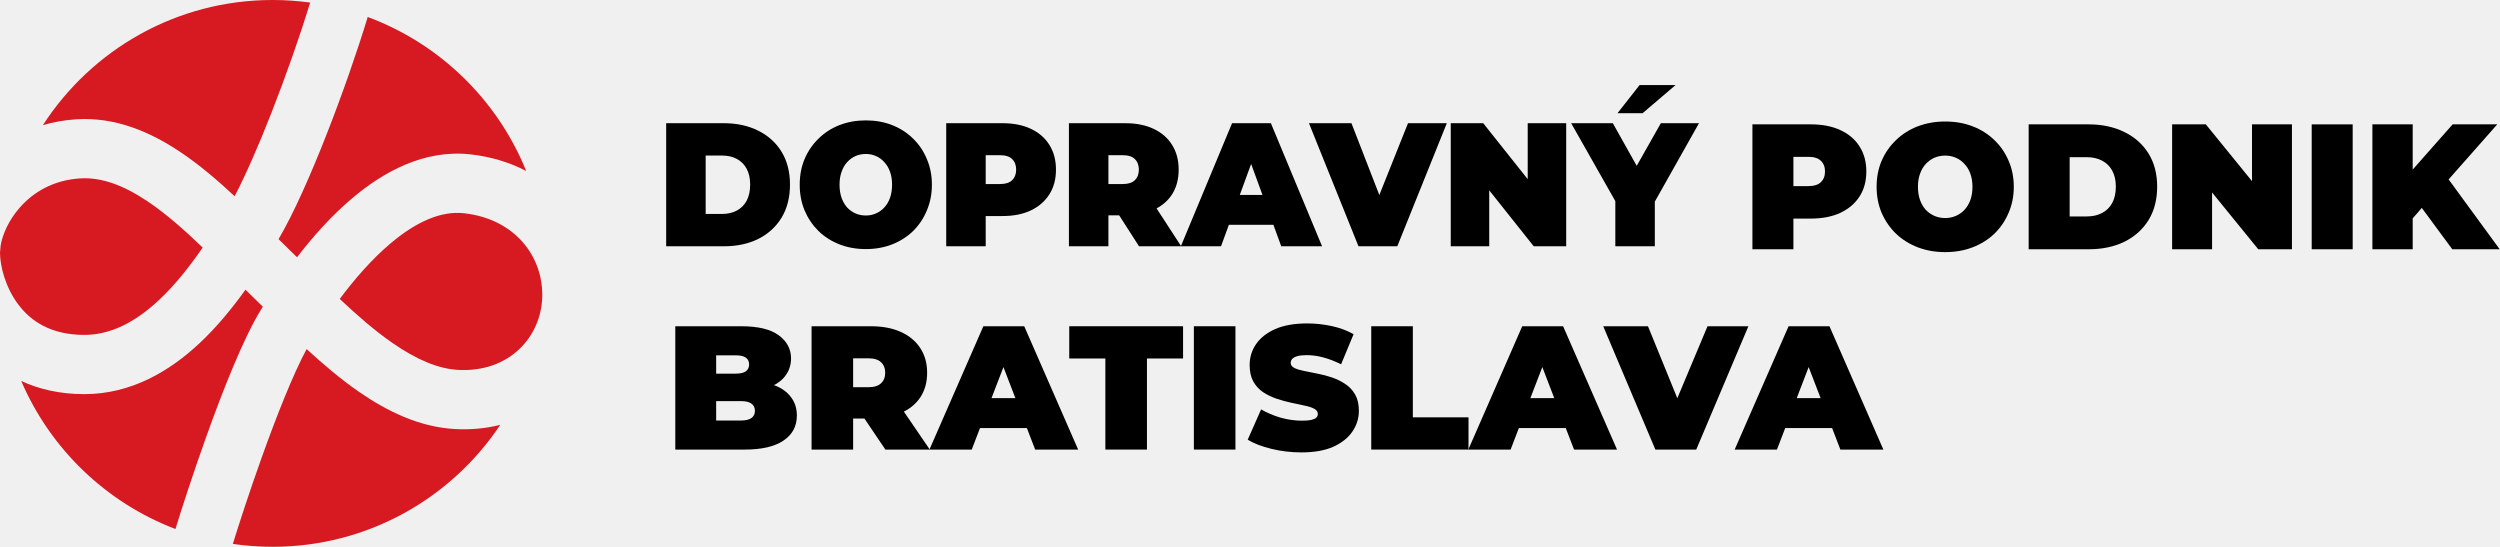
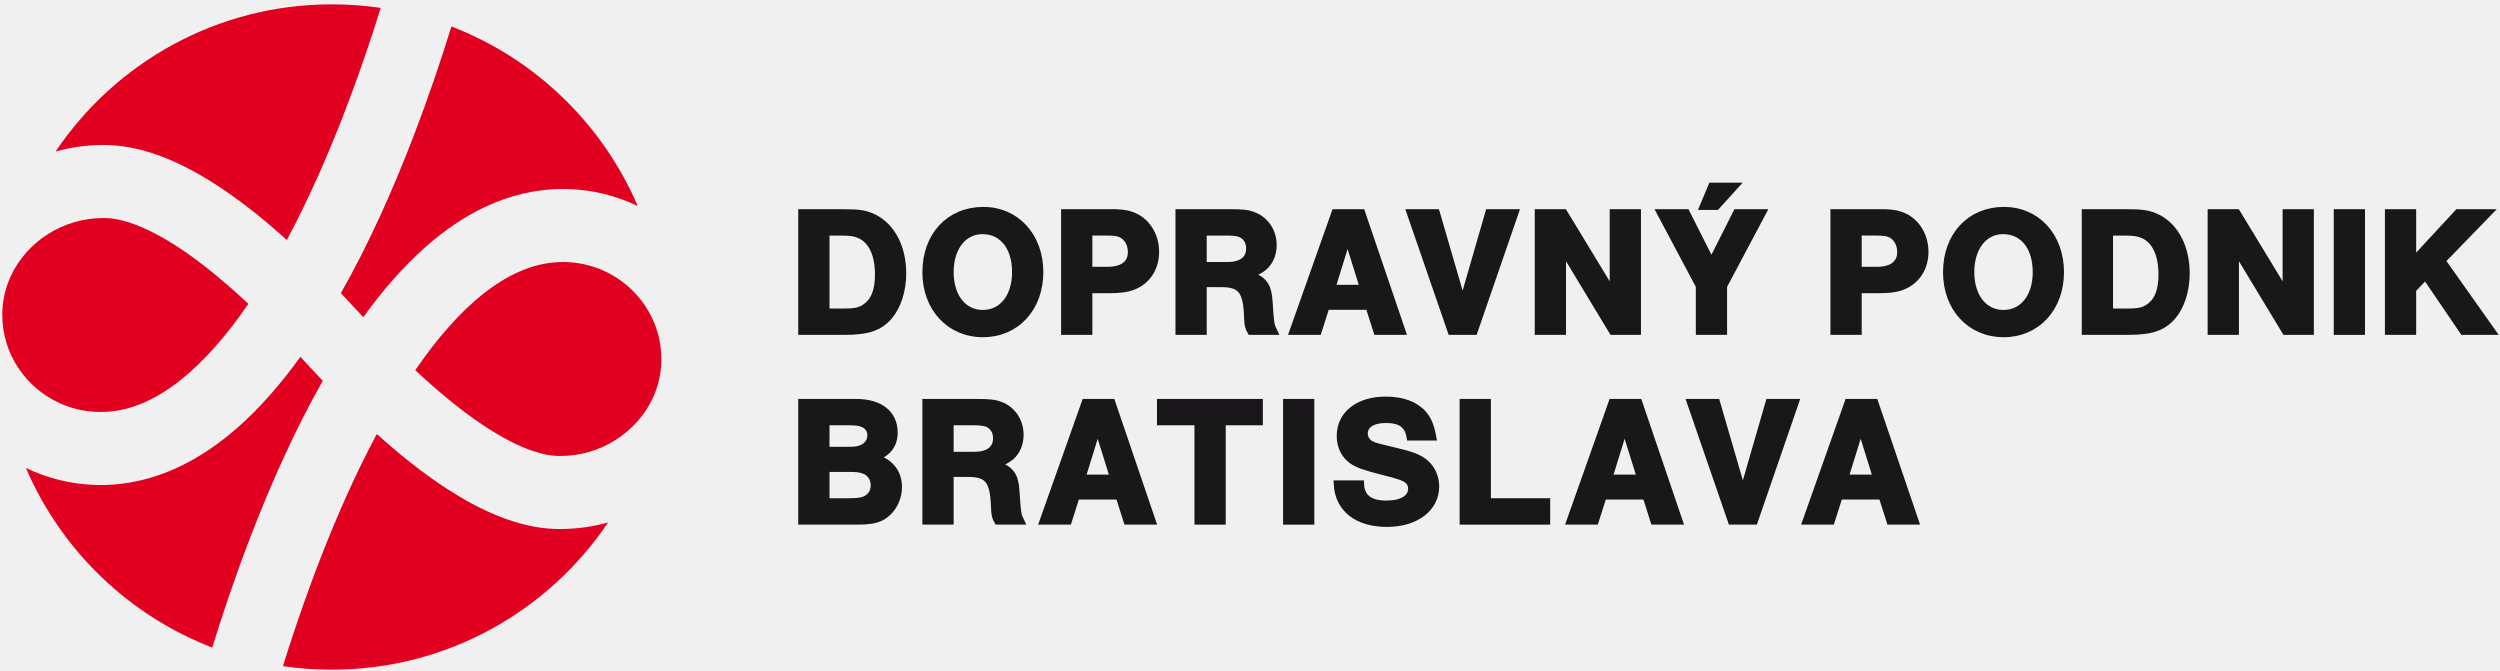
- <svg xmlns="http://www.w3.org/2000/svg" width="823" height="180" viewBox="0 0 823 180" fill="none">
-   <path d="M576.897 82.06V40.94H596.162C599.897 40.94 603.117 41.566 605.823 42.82C608.567 44.073 610.682 45.874 612.168 48.224C613.655 50.535 614.398 53.276 614.398 56.448C614.398 59.62 613.655 62.362 612.168 64.672C610.682 66.983 608.567 68.784 605.823 70.076C603.117 71.33 599.897 71.956 596.162 71.956H584.386L590.388 66.023V82.06H576.897ZM590.388 67.55L584.386 61.265H595.305C597.172 61.265 598.544 60.834 599.421 59.973C600.335 59.111 600.793 57.936 600.793 56.448C600.793 54.96 600.335 53.785 599.421 52.923C598.544 52.062 597.172 51.631 595.305 51.631H584.386L590.388 45.346V67.55Z" fill="black" />
-   <path d="M640.36 83C637.121 83 634.11 82.471 631.328 81.414C628.584 80.357 626.202 78.868 624.183 76.95C622.163 74.991 620.581 72.7 619.438 70.076C618.333 67.453 617.78 64.594 617.78 61.5C617.78 58.367 618.333 55.508 619.438 52.923C620.581 50.3 622.163 48.028 624.183 46.109C626.202 44.151 628.584 42.643 631.328 41.586C634.11 40.529 637.121 40 640.36 40C643.638 40 646.648 40.529 649.392 41.586C652.136 42.643 654.518 44.151 656.538 46.109C658.558 48.028 660.12 50.3 661.226 52.923C662.369 55.508 662.941 58.367 662.941 61.5C662.941 64.594 662.369 67.453 661.226 70.076C660.12 72.7 658.558 74.991 656.538 76.95C654.518 78.868 652.136 80.357 649.392 81.414C646.648 82.471 643.638 83 640.36 83ZM640.36 71.78C641.618 71.78 642.78 71.545 643.847 71.075C644.953 70.605 645.905 69.939 646.706 69.078C647.544 68.177 648.192 67.1 648.649 65.847C649.107 64.555 649.335 63.106 649.335 61.5C649.335 59.894 649.107 58.465 648.649 57.212C648.192 55.919 647.544 54.842 646.706 53.981C645.905 53.08 644.953 52.395 643.847 51.925C642.78 51.455 641.618 51.22 640.36 51.22C639.103 51.22 637.921 51.455 636.816 51.925C635.749 52.395 634.796 53.08 633.958 53.981C633.157 54.842 632.529 55.919 632.071 57.212C631.614 58.465 631.385 59.894 631.385 61.5C631.385 63.106 631.614 64.555 632.071 65.847C632.529 67.1 633.157 68.177 633.958 69.078C634.796 69.939 635.749 70.605 636.816 71.075C637.921 71.545 639.103 71.78 640.36 71.78Z" fill="black" />
-   <path d="M667.837 82.06V40.94H687.559C692.018 40.94 695.943 41.782 699.335 43.466C702.727 45.111 705.376 47.46 707.281 50.515C709.187 53.57 710.139 57.212 710.139 61.441C710.139 65.71 709.187 69.391 707.281 72.485C705.376 75.54 702.727 77.909 699.335 79.593C695.943 81.238 692.018 82.06 687.559 82.06H667.837ZM681.328 71.251H686.987C688.893 71.251 690.551 70.879 691.961 70.135C693.409 69.391 694.533 68.295 695.334 66.846C696.134 65.358 696.534 63.556 696.534 61.441C696.534 59.366 696.134 57.603 695.334 56.154C694.533 54.705 693.409 53.609 691.961 52.865C690.551 52.121 688.893 51.749 686.987 51.749H681.328V71.251Z" fill="black" />
-   <path d="M715.065 82.06V40.94H726.156L746.506 65.965H741.361V40.94H754.509V82.06H743.419L723.069 57.035H728.213V82.06H715.065Z" fill="black" />
-   <path d="M761.01 82.06V40.94H774.501V82.06H761.01Z" fill="black" />
-   <path d="M793.057 73.249L792.314 58.034L807.406 40.94H822.097L805.176 60.09L797.688 67.962L793.057 73.249ZM780.995 82.06V40.94H794.258V82.06H780.995ZM807.291 82.06L795.515 66.082L804.262 56.566L822.897 82.06H807.291Z" fill="black" />
-   <path d="M219.306 81.074V40.559H238.307C242.603 40.559 246.385 41.389 249.653 43.048C252.921 44.669 255.473 46.984 257.309 49.994C259.145 53.003 260.063 56.592 260.063 60.759C260.063 64.965 259.145 68.592 257.309 71.64C255.473 74.65 252.921 76.984 249.653 78.643C246.385 80.264 242.603 81.074 238.307 81.074H219.306ZM232.304 70.424H237.756C239.592 70.424 241.19 70.058 242.548 69.325C243.943 68.592 245.027 67.511 245.798 66.084C246.569 64.617 246.954 62.842 246.954 60.759C246.954 58.714 246.569 56.977 245.798 55.55C245.027 54.122 243.943 53.042 242.548 52.309C241.19 51.576 239.592 51.209 237.756 51.209H232.304V70.424Z" fill="black" />
-   <path d="M285.022 82C281.901 82 279 81.479 276.32 80.437C273.676 79.395 271.381 77.929 269.435 76.039C267.489 74.109 265.965 71.852 264.864 69.267C263.799 66.682 263.267 63.865 263.267 60.817C263.267 57.73 263.799 54.913 264.864 52.367C265.965 49.781 267.489 47.543 269.435 45.653C271.381 43.724 273.676 42.238 276.32 41.196C279 40.154 281.901 39.633 285.022 39.633C288.18 39.633 291.081 40.154 293.724 41.196C296.368 42.238 298.663 43.724 300.609 45.653C302.555 47.543 304.06 49.781 305.125 52.367C306.227 54.913 306.778 57.73 306.778 60.817C306.778 63.865 306.227 66.682 305.125 69.267C304.06 71.852 302.555 74.109 300.609 76.039C298.663 77.929 296.368 79.395 293.724 80.437C291.081 81.479 288.18 82 285.022 82ZM285.022 70.945C286.234 70.945 287.354 70.714 288.382 70.251C289.447 69.788 290.365 69.132 291.136 68.283C291.943 67.395 292.568 66.334 293.008 65.1C293.449 63.826 293.669 62.399 293.669 60.817C293.669 59.235 293.449 57.826 293.008 56.592C292.568 55.318 291.943 54.257 291.136 53.408C290.365 52.521 289.447 51.846 288.382 51.383C287.354 50.92 286.234 50.688 285.022 50.688C283.81 50.688 282.672 50.92 281.607 51.383C280.579 51.846 279.661 52.521 278.853 53.408C278.082 54.257 277.477 55.318 277.036 56.592C276.595 57.826 276.375 59.235 276.375 60.817C276.375 62.399 276.595 63.826 277.036 65.1C277.477 66.334 278.082 67.395 278.853 68.283C279.661 69.132 280.579 69.788 281.607 70.251C282.672 70.714 283.81 70.945 285.022 70.945Z" fill="black" />
-   <path d="M311.495 81.074V40.559H330.056C333.655 40.559 336.757 41.177 339.364 42.412C342.008 43.646 344.046 45.421 345.478 47.736C346.91 50.013 347.626 52.714 347.626 55.839C347.626 58.965 346.91 61.666 345.478 63.942C344.046 66.219 342.008 67.994 339.364 69.267C336.757 70.502 333.655 71.119 330.056 71.119H318.71L324.493 65.273V81.074H311.495ZM324.493 66.778L318.71 60.585H329.23C331.029 60.585 332.351 60.161 333.196 59.312C334.077 58.463 334.518 57.306 334.518 55.839C334.518 54.373 334.077 53.215 333.196 52.367C332.351 51.518 331.029 51.093 329.23 51.093H318.71L324.493 44.9V66.778Z" fill="black" />
-   <path d="M351.889 81.074V40.559H370.45C374.048 40.559 377.151 41.177 379.758 42.412C382.401 43.646 384.439 45.421 385.871 47.736C387.303 50.013 388.019 52.714 388.019 55.839C388.019 58.965 387.303 61.666 385.871 63.942C384.439 66.18 382.401 67.897 379.758 69.093C377.151 70.289 374.048 70.888 370.45 70.888H359.104L364.887 65.273V81.074H351.889ZM374.966 81.074L365.493 66.315H379.262L388.845 81.074H374.966ZM364.887 66.778L359.104 60.585H369.624C371.423 60.585 372.745 60.161 373.589 59.312C374.47 58.463 374.911 57.306 374.911 55.839C374.911 54.373 374.47 53.215 373.589 52.367C372.745 51.518 371.423 51.093 369.624 51.093H359.104L364.887 44.9V66.778Z" fill="black" />
-   <path d="M388.742 81.074L405.595 40.559H418.373L435.227 81.074H421.788L409.341 47.042H414.408L401.96 81.074H388.742ZM398.766 74.013L402.07 64.174H419.805L423.11 74.013H398.766Z" fill="black" />
-   <path d="M447.213 81.074L430.91 40.559H444.9L458.173 74.765H449.857L463.516 40.559H476.294L459.991 81.074H447.213Z" fill="black" />
-   <path d="M477.587 81.074V40.559H488.272L507.88 65.215H502.923V40.559H515.59V81.074H504.905L485.298 56.418H490.255V81.074H477.587Z" fill="black" />
-   <path d="M531.767 81.074V63.306L534.741 71.466L517.227 40.559H530.941L542.783 61.685H534.796L546.748 40.559H559.306L541.901 71.466L544.765 63.306V81.074H531.767ZM532.483 37.261L539.753 28H551.595L540.745 37.261H532.483Z" fill="black" />
-   <path d="M222.306 148V107.4H243.998C249.604 107.4 253.742 108.405 256.41 110.416C259.078 112.388 260.412 114.921 260.412 118.014C260.412 120.063 259.832 121.9 258.672 123.524C257.55 125.109 255.907 126.366 253.742 127.294C251.576 128.222 248.908 128.686 245.738 128.686L246.898 125.554C250.068 125.554 252.794 125.999 255.076 126.888C257.396 127.777 259.174 129.073 260.412 130.774C261.688 132.437 262.326 134.447 262.326 136.806C262.326 140.325 260.856 143.07 257.918 145.042C255.018 147.014 250.764 148 245.158 148H222.306ZM235.762 138.43H243.998C245.506 138.43 246.627 138.159 247.362 137.618C248.135 137.077 248.522 136.284 248.522 135.24C248.522 134.196 248.135 133.403 247.362 132.862C246.627 132.321 245.506 132.05 243.998 132.05H234.834V123.002H242.142C243.688 123.002 244.81 122.751 245.506 122.248C246.24 121.707 246.608 120.953 246.608 119.986C246.608 118.981 246.24 118.227 245.506 117.724C244.81 117.221 243.688 116.97 242.142 116.97H235.762V138.43Z" fill="black" />
-   <path d="M267.165 148V107.4H286.711C290.5 107.4 293.768 108.019 296.513 109.256C299.297 110.493 301.443 112.272 302.951 114.592C304.459 116.873 305.213 119.58 305.213 122.712C305.213 125.844 304.459 128.551 302.951 130.832C301.443 133.075 299.297 134.795 296.513 135.994C293.768 137.193 290.5 137.792 286.711 137.792H274.763L280.853 132.166V148H267.165ZM291.467 148L281.491 133.21H295.991L306.083 148H291.467ZM280.853 133.674L274.763 127.468H285.841C287.736 127.468 289.128 127.043 290.017 126.192C290.945 125.341 291.409 124.181 291.409 122.712C291.409 121.243 290.945 120.083 290.017 119.232C289.128 118.381 287.736 117.956 285.841 117.956H274.763L280.853 111.75V133.674Z" fill="black" />
-   <path d="M305.974 148L323.722 107.4H337.178L354.926 148H340.774L327.666 113.896H333.002L319.894 148H305.974ZM316.53 140.924L320.01 131.064H338.686L342.166 140.924H316.53Z" fill="black" />
-   <path d="M363.887 148V118.014H351.997V107.4H389.465V118.014H377.575V148H363.887Z" fill="black" />
-   <path d="M393.021 148V107.4H406.709V148H393.021Z" fill="black" />
-   <path d="M428.436 148.928C425.033 148.928 421.747 148.541 418.576 147.768C415.405 146.995 412.795 145.989 410.746 144.752L415.154 134.776C417.087 135.897 419.233 136.806 421.592 137.502C423.989 138.159 426.309 138.488 428.552 138.488C429.867 138.488 430.891 138.411 431.626 138.256C432.399 138.063 432.96 137.811 433.308 137.502C433.656 137.154 433.83 136.748 433.83 136.284C433.83 135.549 433.424 134.969 432.612 134.544C431.8 134.119 430.717 133.771 429.364 133.5C428.049 133.191 426.599 132.881 425.014 132.572C423.429 132.224 421.824 131.779 420.2 131.238C418.615 130.697 417.145 129.981 415.792 129.092C414.477 128.203 413.414 127.043 412.602 125.612C411.79 124.143 411.384 122.325 411.384 120.16C411.384 117.647 412.08 115.365 413.472 113.316C414.903 111.228 417.01 109.565 419.794 108.328C422.617 107.091 426.116 106.472 430.292 106.472C433.037 106.472 435.744 106.762 438.412 107.342C441.08 107.922 443.477 108.811 445.604 110.01L441.486 119.928C439.475 118.923 437.523 118.169 435.628 117.666C433.772 117.163 431.955 116.912 430.176 116.912C428.861 116.912 427.817 117.028 427.044 117.26C426.271 117.492 425.71 117.801 425.362 118.188C425.053 118.575 424.898 119 424.898 119.464C424.898 120.16 425.304 120.721 426.116 121.146C426.928 121.533 427.991 121.861 429.306 122.132C430.659 122.403 432.129 122.693 433.714 123.002C435.338 123.311 436.943 123.737 438.528 124.278C440.113 124.819 441.563 125.535 442.878 126.424C444.231 127.313 445.314 128.473 446.126 129.904C446.938 131.335 447.344 133.113 447.344 135.24C447.344 137.715 446.629 139.996 445.198 142.084C443.806 144.133 441.718 145.796 438.934 147.072C436.15 148.309 432.651 148.928 428.436 148.928Z" fill="black" />
-   <path d="M451.417 148V107.4H465.105V137.386H483.433V148H451.417Z" fill="black" />
-   <path d="M483.372 148L501.12 107.4H514.576L532.324 148H518.172L505.064 113.896H510.4L497.292 148H483.372ZM493.928 140.924L497.408 131.064H516.084L519.564 140.924H493.928Z" fill="black" />
-   <path d="M544.947 148L527.779 107.4H542.511L556.489 141.678H547.731L562.115 107.4H575.571L558.403 148H544.947Z" fill="black" />
-   <path d="M571.052 148L588.8 107.4H602.256L620.004 148H605.852L592.744 113.896H598.08L584.972 148H571.052ZM581.608 140.924L585.088 131.064H603.764L607.244 140.924H581.608Z" fill="black" />
-   <path d="M100.943 114.914C106.397 119.937 112.161 124.83 118.152 128.974C127.422 135.385 138.049 140.588 149.709 141.235C155.033 141.531 160.048 141.029 164.685 139.86C148.552 164.058 121.013 180 89.749 180C85.3 180 80.927 179.675 76.651 179.052C78.652 172.568 82.132 161.853 86.181 150.534C91.112 136.748 96.549 123.05 100.943 114.914ZM81.45 95.988C83.16 97.652 84.824 99.294 86.519 100.971C86.328 101.278 86.139 101.579 85.955 101.876C80.08 111.388 73.269 128.733 67.82 143.966C63.543 155.924 59.842 167.344 57.759 174.148C34.942 165.469 16.569 147.776 6.988 125.42C12.84 128.132 19.741 129.75 27.752 129.75C43.376 129.75 56.018 122 65.564 113.099C71.507 107.558 76.593 101.254 80.814 95.365C81.027 95.573 81.238 95.782 81.45 95.988ZM128.627 80.07C137.17 72.874 145.294 69.386 152.693 70.192C169.44 72.018 178.848 84.405 178.502 97.747C178.16 110.918 167.636 122.7 150.789 121.765C144.212 121.4 137.093 118.364 129.244 112.936C123.422 108.909 117.647 103.886 111.838 98.412C116.686 91.93 122.397 85.318 128.627 80.07ZM26.373 58.73C33.278 58.29 40.495 60.883 48.478 66.22C54.602 70.313 60.616 75.635 66.724 81.493C62.606 87.472 57.804 93.673 52.267 98.836C44.657 105.931 36.55 110.25 27.752 110.25C16.739 110.25 10.159 105.706 6.07 100.304C1.727 94.565 0.035 87.568 0 83.23C0.061 82.407 0.133 81.588 0.216 80.772C0.831 77.259 2.787 72.569 6.528 68.311C10.935 63.298 17.47 59.299 26.373 58.73ZM121.05 5.594C144.769 14.393 163.771 32.904 173.225 56.297C167.796 53.465 161.612 51.55 154.807 50.808C139.658 49.156 126.304 56.531 116.063 65.157C109.101 71.022 102.927 78.004 97.776 84.684C96.85 83.772 95.937 82.876 95.049 82.012C93.938 80.931 92.826 79.835 91.702 78.723C96.697 70.255 102.342 57.406 107.436 44.44C112.727 30.969 117.693 16.674 121.05 5.594ZM89.749 0C93.943 0 98.07 0.288 102.111 0.843C98.93 11.233 94.27 24.624 89.286 37.31C85.11 47.942 80.876 57.639 77.24 64.597C71.621 59.354 65.62 54.222 59.315 50.008C49.499 43.446 38.001 38.448 25.131 39.27C21.212 39.52 17.538 40.19 14.116 41.2C30.145 16.409 58.03 0 89.749 0Z" fill="#D71921" />
+ <svg xmlns="http://www.w3.org/2000/svg" width="425" height="114" viewBox="0 0 425 114" fill="none">
+   <g clip-path="url(#clip0_13442_4560)">
+     <path d="M54.233 64.065C53.225 62.993 52.413 62.104 51.869 61.528C51.629 61.268 51.365 60.976 51.069 60.654C47.812 65.178 44.273 69.268 40.364 72.712C37.296 75.396 33.992 77.684 30.404 79.381C26.31 81.316 21.817 82.456 17.125 82.456C16.833 82.456 16.537 82.446 16.241 82.437C12.016 82.316 8 81.29 4.406 79.556C10.394 93.528 21.849 104.598 36.076 110.081C37.884 104.246 40.048 97.834 42.581 91.258C46.005 82.361 50.078 73.178 54.869 64.738C54.649 64.505 54.436 64.281 54.233 64.065ZM10.241 68.578C12.189 69.45 14.324 69.96 16.613 70.028C16.781 70.028 16.954 70.037 17.125 70.037C19.409 70.028 21.609 69.588 23.856 68.692C26.096 67.802 28.372 66.446 30.649 64.644C34.617 61.518 38.55 57.014 42.222 51.653C38.753 48.401 34.725 44.974 30.698 42.29C27.66 40.262 24.618 38.676 22.005 37.829C20.509 37.354 19.166 37.102 18.036 37.069H17.518C14.106 37.069 10.872 38.072 8.138 39.805C5.406 41.538 3.205 44.017 1.873 46.856C0.984 48.756 0.461 50.825 0.396 53.028C0.392 53.2 0.388 53.364 0.388 53.526C0.392 56.866 1.38 59.938 3.117 62.554C4.849 65.169 7.324 67.276 10.241 68.578ZM94.42 89.922H94.412C91.044 89.816 87.837 88.972 84.782 87.754C81.729 86.537 78.808 84.93 76.016 83.12C71.673 80.308 67.621 76.992 64.06 73.782C63.074 75.629 62.11 77.518 61.178 79.433C57.974 86.045 55.125 93.01 52.662 99.733C50.95 104.412 49.425 108.984 48.1 113.24C50.812 113.646 53.588 113.844 56.41 113.844C75.977 113.844 93.222 103.91 103.376 88.816C100.796 89.54 98.088 89.928 95.309 89.928C95.006 89.928 94.71 89.922 94.42 89.922ZM109.704 52.026C107.972 49.412 105.497 47.305 102.582 46.002C100.634 45.13 98.494 44.621 96.21 44.55H96.198C96.037 44.55 95.869 44.541 95.697 44.541C93.409 44.55 91.212 44.99 88.968 45.889C86.729 46.778 84.452 48.134 82.168 49.936C78.204 53.061 74.272 57.557 70.597 62.926C74.064 66.178 78.094 69.596 82.113 72.27C85.16 74.309 88.198 75.905 90.816 76.742C92.312 77.226 93.656 77.476 94.786 77.512L94.773 77.502C94.958 77.512 95.137 77.512 95.309 77.512C98.716 77.512 101.949 76.509 104.681 74.774C107.414 73.032 109.616 70.562 110.95 67.724C111.837 65.824 112.356 63.754 112.426 61.554C112.43 61.38 112.43 61.216 112.43 61.053C112.43 57.712 111.437 54.641 109.704 52.026ZM18.41 24.658C21.777 24.772 24.981 25.609 28.034 26.816C31.086 28.034 34.004 29.64 36.796 31.442C41.144 34.264 45.2 37.578 48.762 40.798C49.749 38.952 50.71 37.061 51.637 35.145C54.846 28.534 57.697 21.57 60.157 14.848C61.874 10.169 63.396 5.594 64.722 1.341C62.009 0.944 59.234 0.737 56.41 0.737C36.845 0.737 19.602 10.67 9.445 25.762C12.025 25.038 14.738 24.65 17.518 24.65C17.814 24.65 18.113 24.65 18.41 24.658ZM58.576 50.498C59.584 51.577 60.402 52.465 60.954 53.061C61.192 53.312 61.457 53.604 61.753 53.925C65.01 49.402 68.549 45.312 72.46 41.876C75.526 39.184 78.832 36.897 82.42 35.197C86.51 33.262 91.005 32.125 95.697 32.125C95.984 32.125 96.28 32.133 96.586 32.142H96.581H96.589H96.586C100.81 32.262 104.821 33.29 108.414 35.025C102.426 21.053 90.974 9.98 76.741 4.5C74.937 10.334 72.769 16.746 70.241 23.32C66.812 32.22 62.738 41.401 57.953 49.833C58.168 50.066 58.378 50.292 58.576 50.498Z" fill="#E20020" />
+     <path d="M143.521 53.114C145.605 53.114 146.479 52.871 147.507 52.027C148.772 51.008 149.408 49.239 149.408 46.684C149.408 43.139 148.229 40.728 146.089 39.831C145.183 39.47 144.547 39.383 142.676 39.383H140.352V53.114H143.521ZM136.365 36.226H143.247C146.147 36.226 147.205 36.406 148.624 37.122C151.612 38.658 153.395 42.171 153.395 46.504C153.395 49.351 152.519 52.062 151.068 53.744C149.44 55.608 147.507 56.262 143.581 56.262H136.365V36.226Z" fill="#1A171B" stroke="#1A171B" stroke-width="1.329" />
+     <path d="M161.456 46.261C161.456 50.498 163.721 53.354 167.072 53.354C170.452 53.354 172.717 50.498 172.717 46.261C172.717 41.938 170.483 39.141 167.011 39.141C163.721 39.141 161.456 42.022 161.456 46.261ZM176.703 46.261C176.703 52.327 172.717 56.661 167.101 56.661C161.485 56.661 157.471 52.327 157.471 46.287C157.471 40.101 161.423 35.837 167.189 35.837C172.717 35.837 176.703 40.219 176.703 46.261Z" fill="#1A171B" />
+     <path d="M161.456 46.261C161.456 50.498 163.721 53.354 167.072 53.354C170.452 53.354 172.717 50.498 172.717 46.261C172.717 41.938 170.483 39.141 167.011 39.141C163.721 39.141 161.456 42.022 161.456 46.261ZM176.703 46.261C176.703 52.327 172.717 56.661 167.101 56.661C161.485 56.661 157.471 52.327 157.471 46.287C157.471 40.101 161.423 35.837 167.189 35.837C172.717 35.837 176.703 40.219 176.703 46.261Z" stroke="#1A171B" stroke-width="1.329" />
+     <path d="M188.297 46.02C190.919 46.02 192.402 44.88 192.402 42.833C192.402 41.36 191.645 40.133 190.437 39.65C189.865 39.442 189.323 39.381 187.842 39.381H185.035V46.02H188.297ZM185.035 56.264H181.049V36.224H189.051C191.014 36.224 192.158 36.466 193.246 37.069C195.178 38.149 196.386 40.34 196.386 42.809C196.386 45.752 194.726 48.03 192.038 48.816C191.254 49.056 190.046 49.177 188.747 49.177H185.035V56.264Z" fill="#1A171B" stroke="#1A171B" stroke-width="1.329" />
+     <path d="M208.645 45.209C211.121 45.209 212.507 44.154 212.507 42.233C212.507 40.943 211.814 39.953 210.667 39.59C210.246 39.468 209.49 39.382 208.615 39.382H204.478V45.209H208.645ZM204.478 56.263H200.494V36.224H208.767C211.301 36.224 212.146 36.31 213.235 36.767C215.167 37.578 216.373 39.468 216.373 41.695C216.373 43.378 215.619 44.904 214.351 45.69C213.626 46.166 212.993 46.407 211.573 46.803C213.535 46.978 214.653 47.642 215.254 48.998C215.587 49.989 215.619 50.197 215.799 53.079C215.951 55.029 216.011 55.391 216.435 56.263H212.659C212.297 55.669 212.206 55.246 212.146 53.769C211.998 49.386 211.001 48.15 207.618 48.15H204.478V56.263Z" fill="#1A171B" stroke="#1A171B" stroke-width="1.329" />
+     <path d="M231.892 49.082L229.086 40.099L226.306 49.082H231.892ZM224.039 56.262H219.904L227.002 36.224H231.439L238.259 56.262H234.127L232.77 51.999H225.402L224.039 56.262Z" fill="#1A171B" stroke="#1A171B" stroke-width="1.329" />
+     <path d="M244.12 36.224L248.648 51.784L253.146 36.224H257.465L250.552 56.263H246.746L239.833 36.224H244.12Z" fill="#1A171B" stroke="#1A171B" stroke-width="1.329" />
+     <path d="M265.828 36.224L274.312 50.196V36.224H278.298V56.263H274.16L265.557 42.024V56.263H261.57V36.224H265.828Z" fill="#1A171B" stroke="#1A171B" stroke-width="1.329" />
+     <path d="M294.754 31.719L291.763 35.024H289.65L291.036 31.719H294.754ZM286.628 36.224L290.948 44.784L295.263 36.224H299.519L292.939 48.6V56.263H288.954V48.6L282.371 36.224H286.628Z" fill="#1A171B" stroke="#1A171B" stroke-width="1.329" />
+     <path d="M319.085 46.02C321.713 46.02 323.191 44.88 323.191 42.833C323.191 41.36 322.435 40.133 321.227 39.65C320.655 39.442 320.113 39.381 318.633 39.381H315.825V46.02H319.085ZM315.825 56.264H311.838V36.224H319.838C321.801 36.224 322.95 36.466 324.037 37.069C325.967 38.149 327.174 40.34 327.174 42.809C327.174 45.752 325.517 48.03 322.83 48.816C322.045 49.056 320.835 49.177 319.538 49.177H315.825V56.264Z" fill="#1A171B" stroke="#1A171B" stroke-width="1.329" />
+     <path d="M334.966 46.261C334.966 50.498 337.23 53.354 340.583 53.354C343.963 53.354 346.228 50.498 346.228 46.261C346.228 41.938 343.994 39.141 340.522 39.141C337.23 39.141 334.966 42.022 334.966 46.261ZM350.214 46.261C350.214 52.327 346.228 56.661 340.614 56.661C334.996 56.661 330.98 52.327 330.98 46.287C330.98 40.101 334.935 35.837 340.7 35.837C346.228 35.837 350.214 40.219 350.214 46.261Z" fill="#1A171B" />
+     <path d="M334.966 46.261C334.966 50.498 337.23 53.354 340.583 53.354C343.963 53.354 346.228 50.498 346.228 46.261C346.228 41.938 343.994 39.141 340.522 39.141C337.23 39.141 334.966 42.022 334.966 46.261ZM350.214 46.261C350.214 52.327 346.228 56.661 340.614 56.661C334.996 56.661 330.98 52.327 330.98 46.287C330.98 40.101 334.935 35.837 340.7 35.837C346.228 35.837 350.214 40.219 350.214 46.261Z" stroke="#1A171B" stroke-width="1.329" />
+     <path d="M361.716 53.114C363.797 53.114 364.676 52.871 365.698 52.027C366.968 51.008 367.604 49.239 367.604 46.684C367.604 43.139 366.426 40.728 364.284 39.831C363.377 39.47 362.744 39.383 360.868 39.383H358.548V53.114H361.716ZM354.562 36.226H361.445C364.341 36.226 365.4 36.406 366.817 37.122C369.805 38.658 371.586 42.171 371.586 46.504C371.586 49.351 370.714 52.062 369.268 53.744C367.633 55.608 365.698 56.262 361.777 56.262H354.562V36.226Z" fill="#1A171B" stroke="#1A171B" stroke-width="1.329" />
+     <path d="M380.224 36.224L388.708 50.196V36.224H392.694V56.263H388.557L379.954 42.024V56.263H375.965V36.224H380.224Z" fill="#1A171B" stroke="#1A171B" stroke-width="1.329" />
+     <path d="M397.402 56.263H401.386V36.223H397.402V56.263Z" fill="#1A171B" />
+     <path d="M397.402 36.224H401.386V56.264H397.402V36.224Z" stroke="#1A171B" stroke-width="1.329" />
+     <path d="M410.084 56.263H406.1V36.224H410.084V44.638L417.874 36.224H422.886L415.036 44.31L423.489 56.263H418.78L412.346 46.804L410.084 49.178V56.263Z" fill="#1A171B" stroke="#1A171B" stroke-width="1.329" />
+     <path d="M144.244 85.365C145.755 85.365 146.479 85.278 147.144 84.977C148.111 84.527 148.685 83.619 148.685 82.515C148.685 81.186 147.928 80.195 146.691 79.806C146.117 79.623 145.513 79.563 144.308 79.563H140.352V85.365H144.244ZM144.065 76.621C145.424 76.621 145.996 76.535 146.661 76.234C147.597 75.75 148.111 74.999 148.111 74.006C148.111 72.953 147.507 72.177 146.391 71.849C145.907 71.694 145.273 71.633 144.187 71.633H140.352V76.621H144.065ZM136.365 68.485H145.543C149.559 68.485 151.943 70.374 151.943 73.533C151.943 75.689 150.736 77.13 148.413 77.822C151.099 78.398 152.669 80.229 152.669 82.782C152.669 85.002 151.459 87.021 149.651 87.918C148.743 88.341 147.628 88.522 145.845 88.522H136.365V68.485Z" fill="#1A171B" stroke="#1A171B" stroke-width="1.329" />
+     <path d="M165.623 77.467C168.098 77.467 169.484 76.415 169.484 74.49C169.484 73.195 168.79 72.203 167.642 71.849C167.222 71.727 166.467 71.634 165.591 71.634H161.455V77.467H165.623ZM161.455 88.523H157.47V68.485H165.742C168.278 68.485 169.123 68.569 170.21 69.019C172.142 69.829 173.351 71.727 173.351 73.945C173.351 75.627 172.596 77.165 171.327 77.941C170.604 78.425 169.968 78.666 168.551 79.054C170.512 79.235 171.63 79.899 172.235 81.249C172.566 82.241 172.596 82.454 172.775 85.337C172.926 87.287 172.988 87.651 173.41 88.523H169.636C169.274 87.918 169.184 87.495 169.123 86.029C168.974 81.645 167.974 80.411 164.594 80.411H161.455V88.523Z" fill="#1A171B" stroke="#1A171B" stroke-width="1.329" />
+     <path d="M189.413 81.343L186.605 72.359L183.826 81.343H189.413ZM181.562 88.522H177.425L184.523 68.483H188.958L195.783 88.522H191.645L190.29 84.251H182.922L181.562 88.522Z" fill="#1A171B" stroke="#1A171B" stroke-width="1.329" />
+     <path d="M207.709 88.522H203.724V71.633H197.352V68.484H214.02V71.633H207.709V88.522Z" fill="#1A171B" stroke="#1A171B" stroke-width="1.329" />
+     <path d="M218.787 88.522H222.772V68.485H218.787V88.522Z" fill="#1A171B" />
+     <path d="M218.787 68.484H222.772V88.522H218.787V68.484Z" stroke="#1A171B" stroke-width="1.329" />
+     <path d="M239.772 74.221C239.411 72.141 238.112 71.245 235.575 71.245C233.308 71.245 231.86 72.177 231.86 73.679C231.86 74.549 232.345 75.303 233.16 75.663C233.824 75.967 233.973 75.991 237.327 76.804C240.043 77.432 241.312 77.941 242.304 78.812C243.364 79.745 243.999 81.188 243.999 82.689C243.999 86.357 240.649 88.912 235.787 88.912C230.775 88.912 227.633 86.452 227.395 82.336H231.228C231.348 84.647 232.828 85.761 235.695 85.761C238.384 85.761 240.043 84.736 240.043 83.085C240.043 82.42 239.741 81.817 239.257 81.488C238.653 81.039 237.629 80.711 234.883 80.023C231.921 79.271 230.863 78.873 229.931 78.244C228.632 77.347 227.907 75.845 227.907 74.101C227.907 70.493 230.955 68.085 235.575 68.085C238.384 68.085 240.585 68.899 241.913 70.432C242.7 71.364 243.152 72.419 243.487 74.221H239.772Z" fill="#1A171B" stroke="#1A171B" stroke-width="1.329" />
+     <path d="M262.867 85.365V88.522H248.801V68.485H252.786V85.365H262.867Z" fill="#1A171B" stroke="#1A171B" stroke-width="1.329" />
+     <path d="M278.991 81.343L276.184 72.359L273.405 81.343H278.991ZM271.139 88.522H267.004L274.1 68.483H278.539L285.359 88.522H281.225L279.867 84.251H272.5L271.139 88.522Z" fill="#1A171B" stroke="#1A171B" stroke-width="1.329" />
+     <path d="M291.763 68.485L296.291 84.045L300.789 68.485H305.105L298.192 88.522H294.387L287.475 68.485H291.763Z" fill="#1A171B" stroke="#1A171B" stroke-width="1.329" />
+     <path d="M319.117 81.343L316.308 72.359L313.53 81.343H319.117ZM311.265 88.522H307.129L314.222 68.483H318.664L325.484 88.522H321.353L319.99 84.251H312.625L311.265 88.522Z" fill="#1A171B" stroke="#1A171B" stroke-width="1.329" />
+   </g>
+   <defs>
+     <clipPath id="clip0_13442_4560">
+       <rect width="425" height="114" fill="white" />
+     </clipPath>
+   </defs>
</svg>
